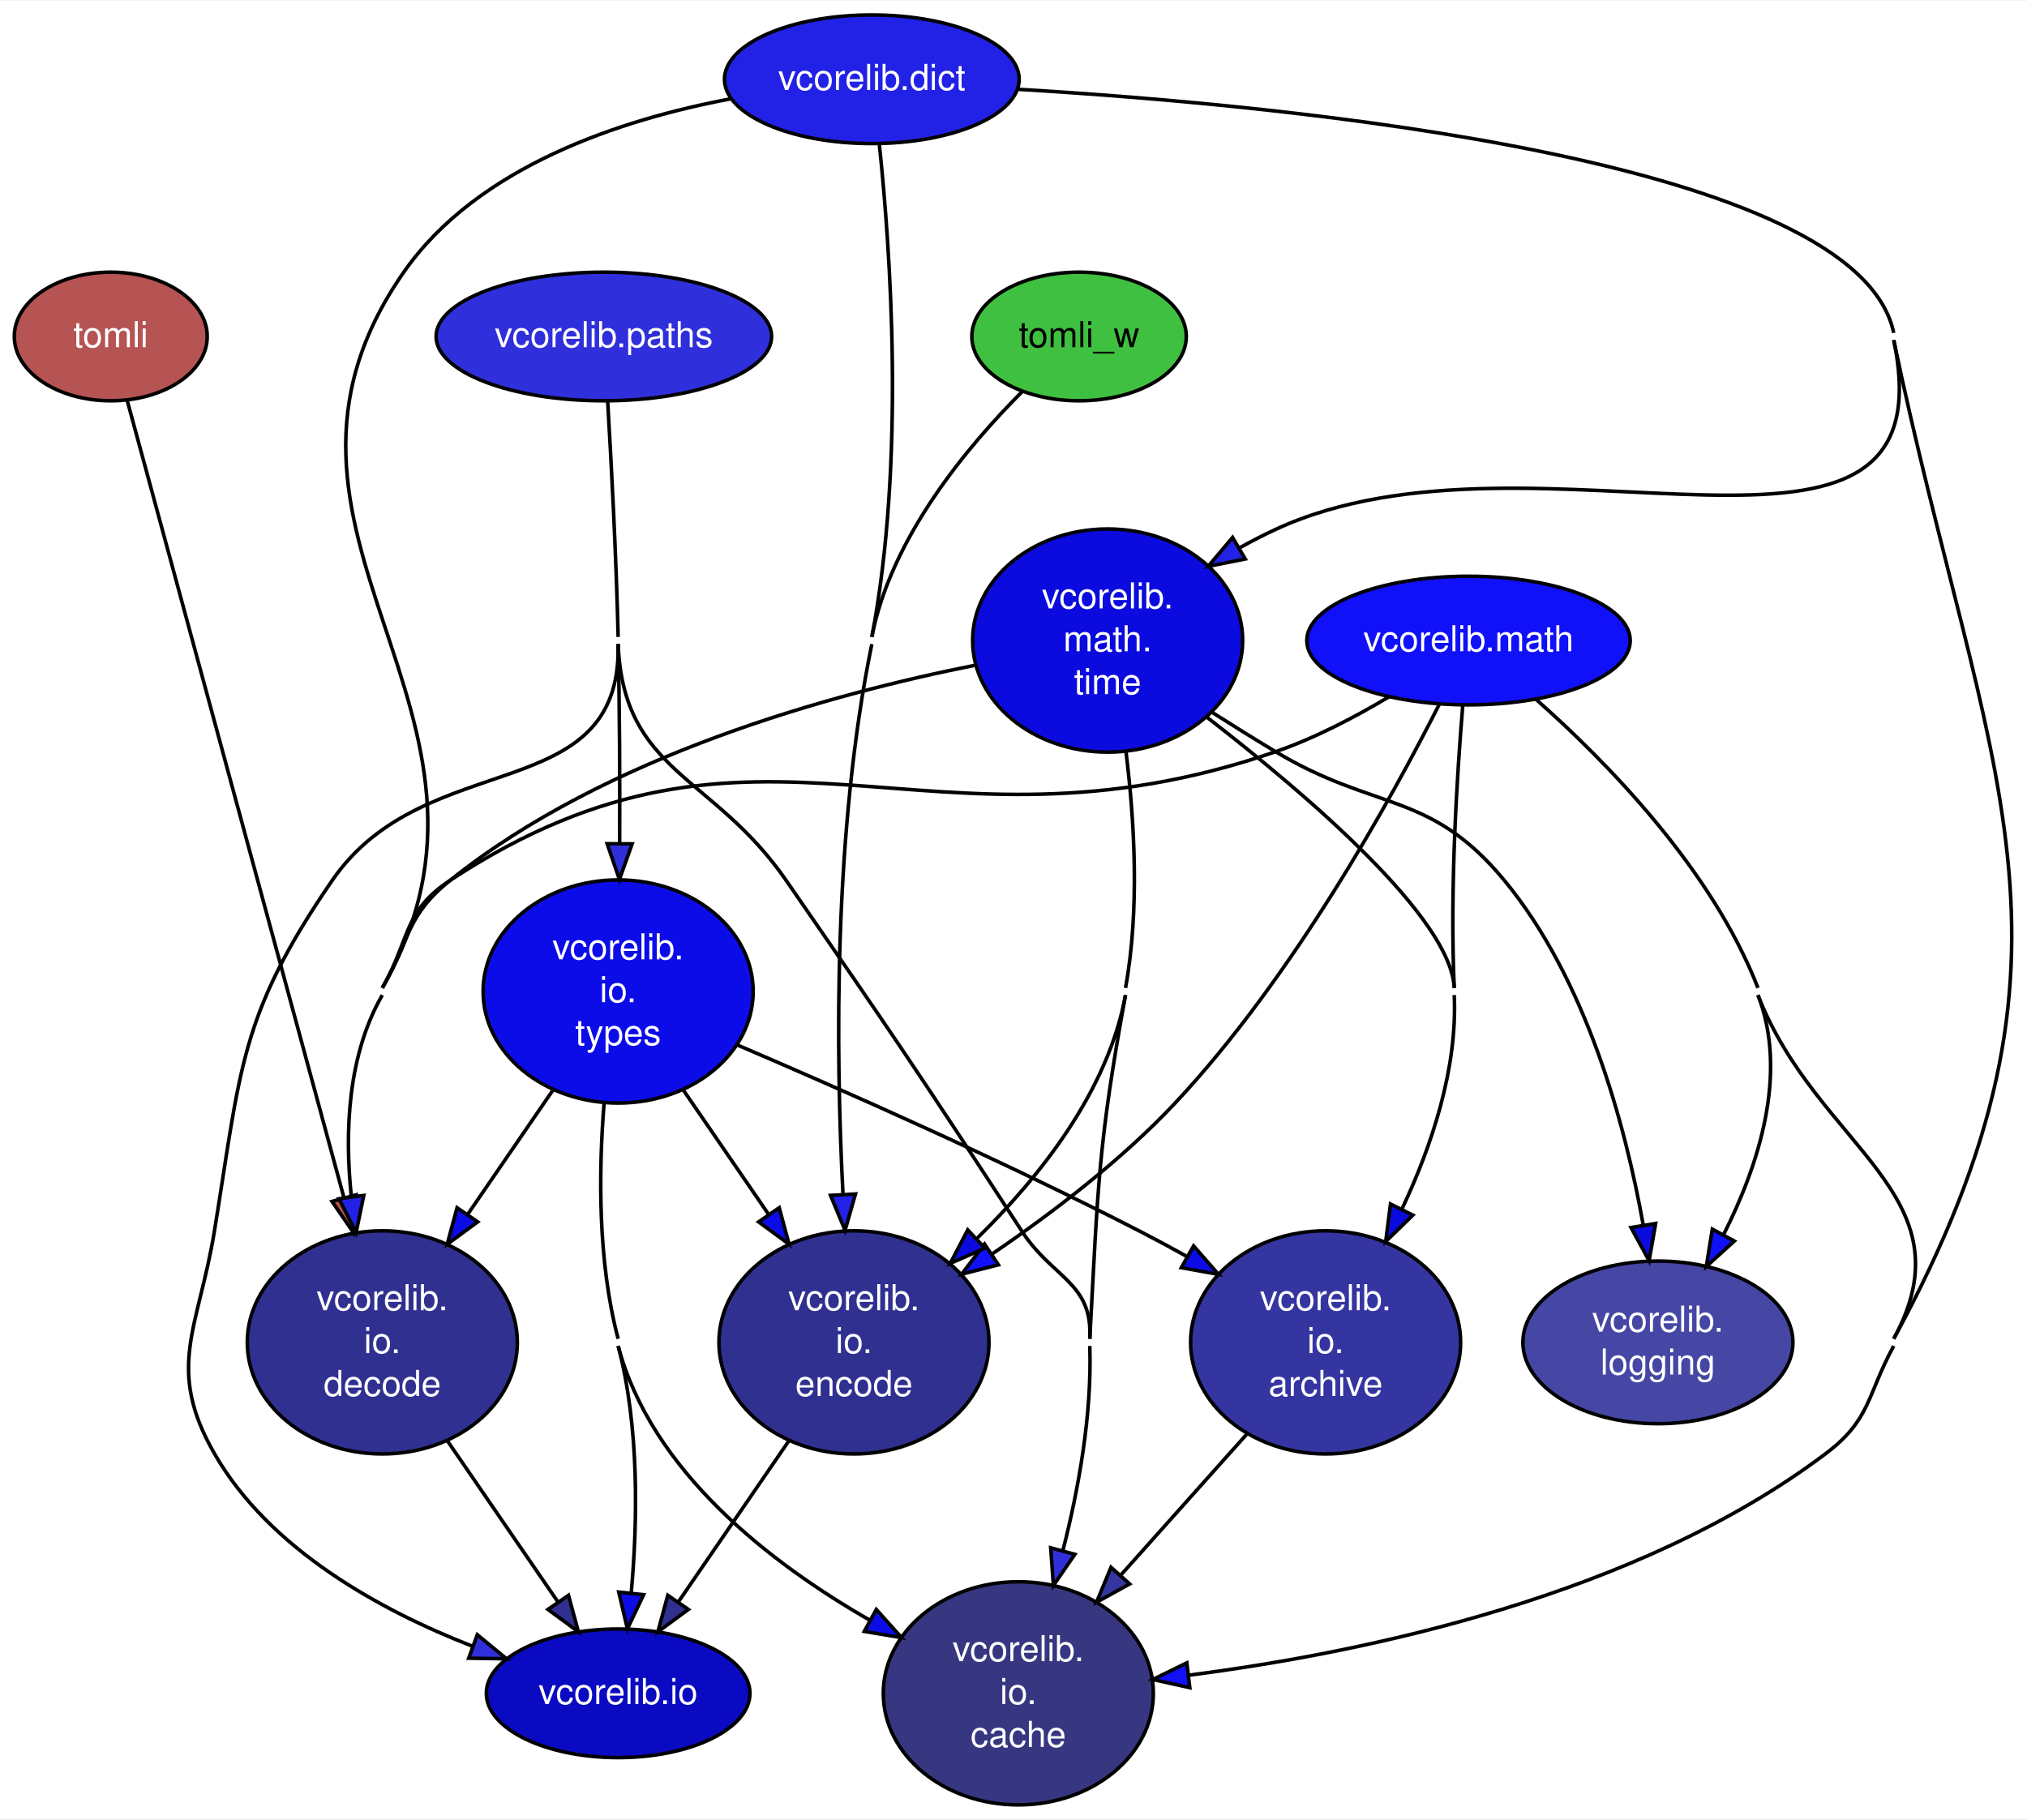
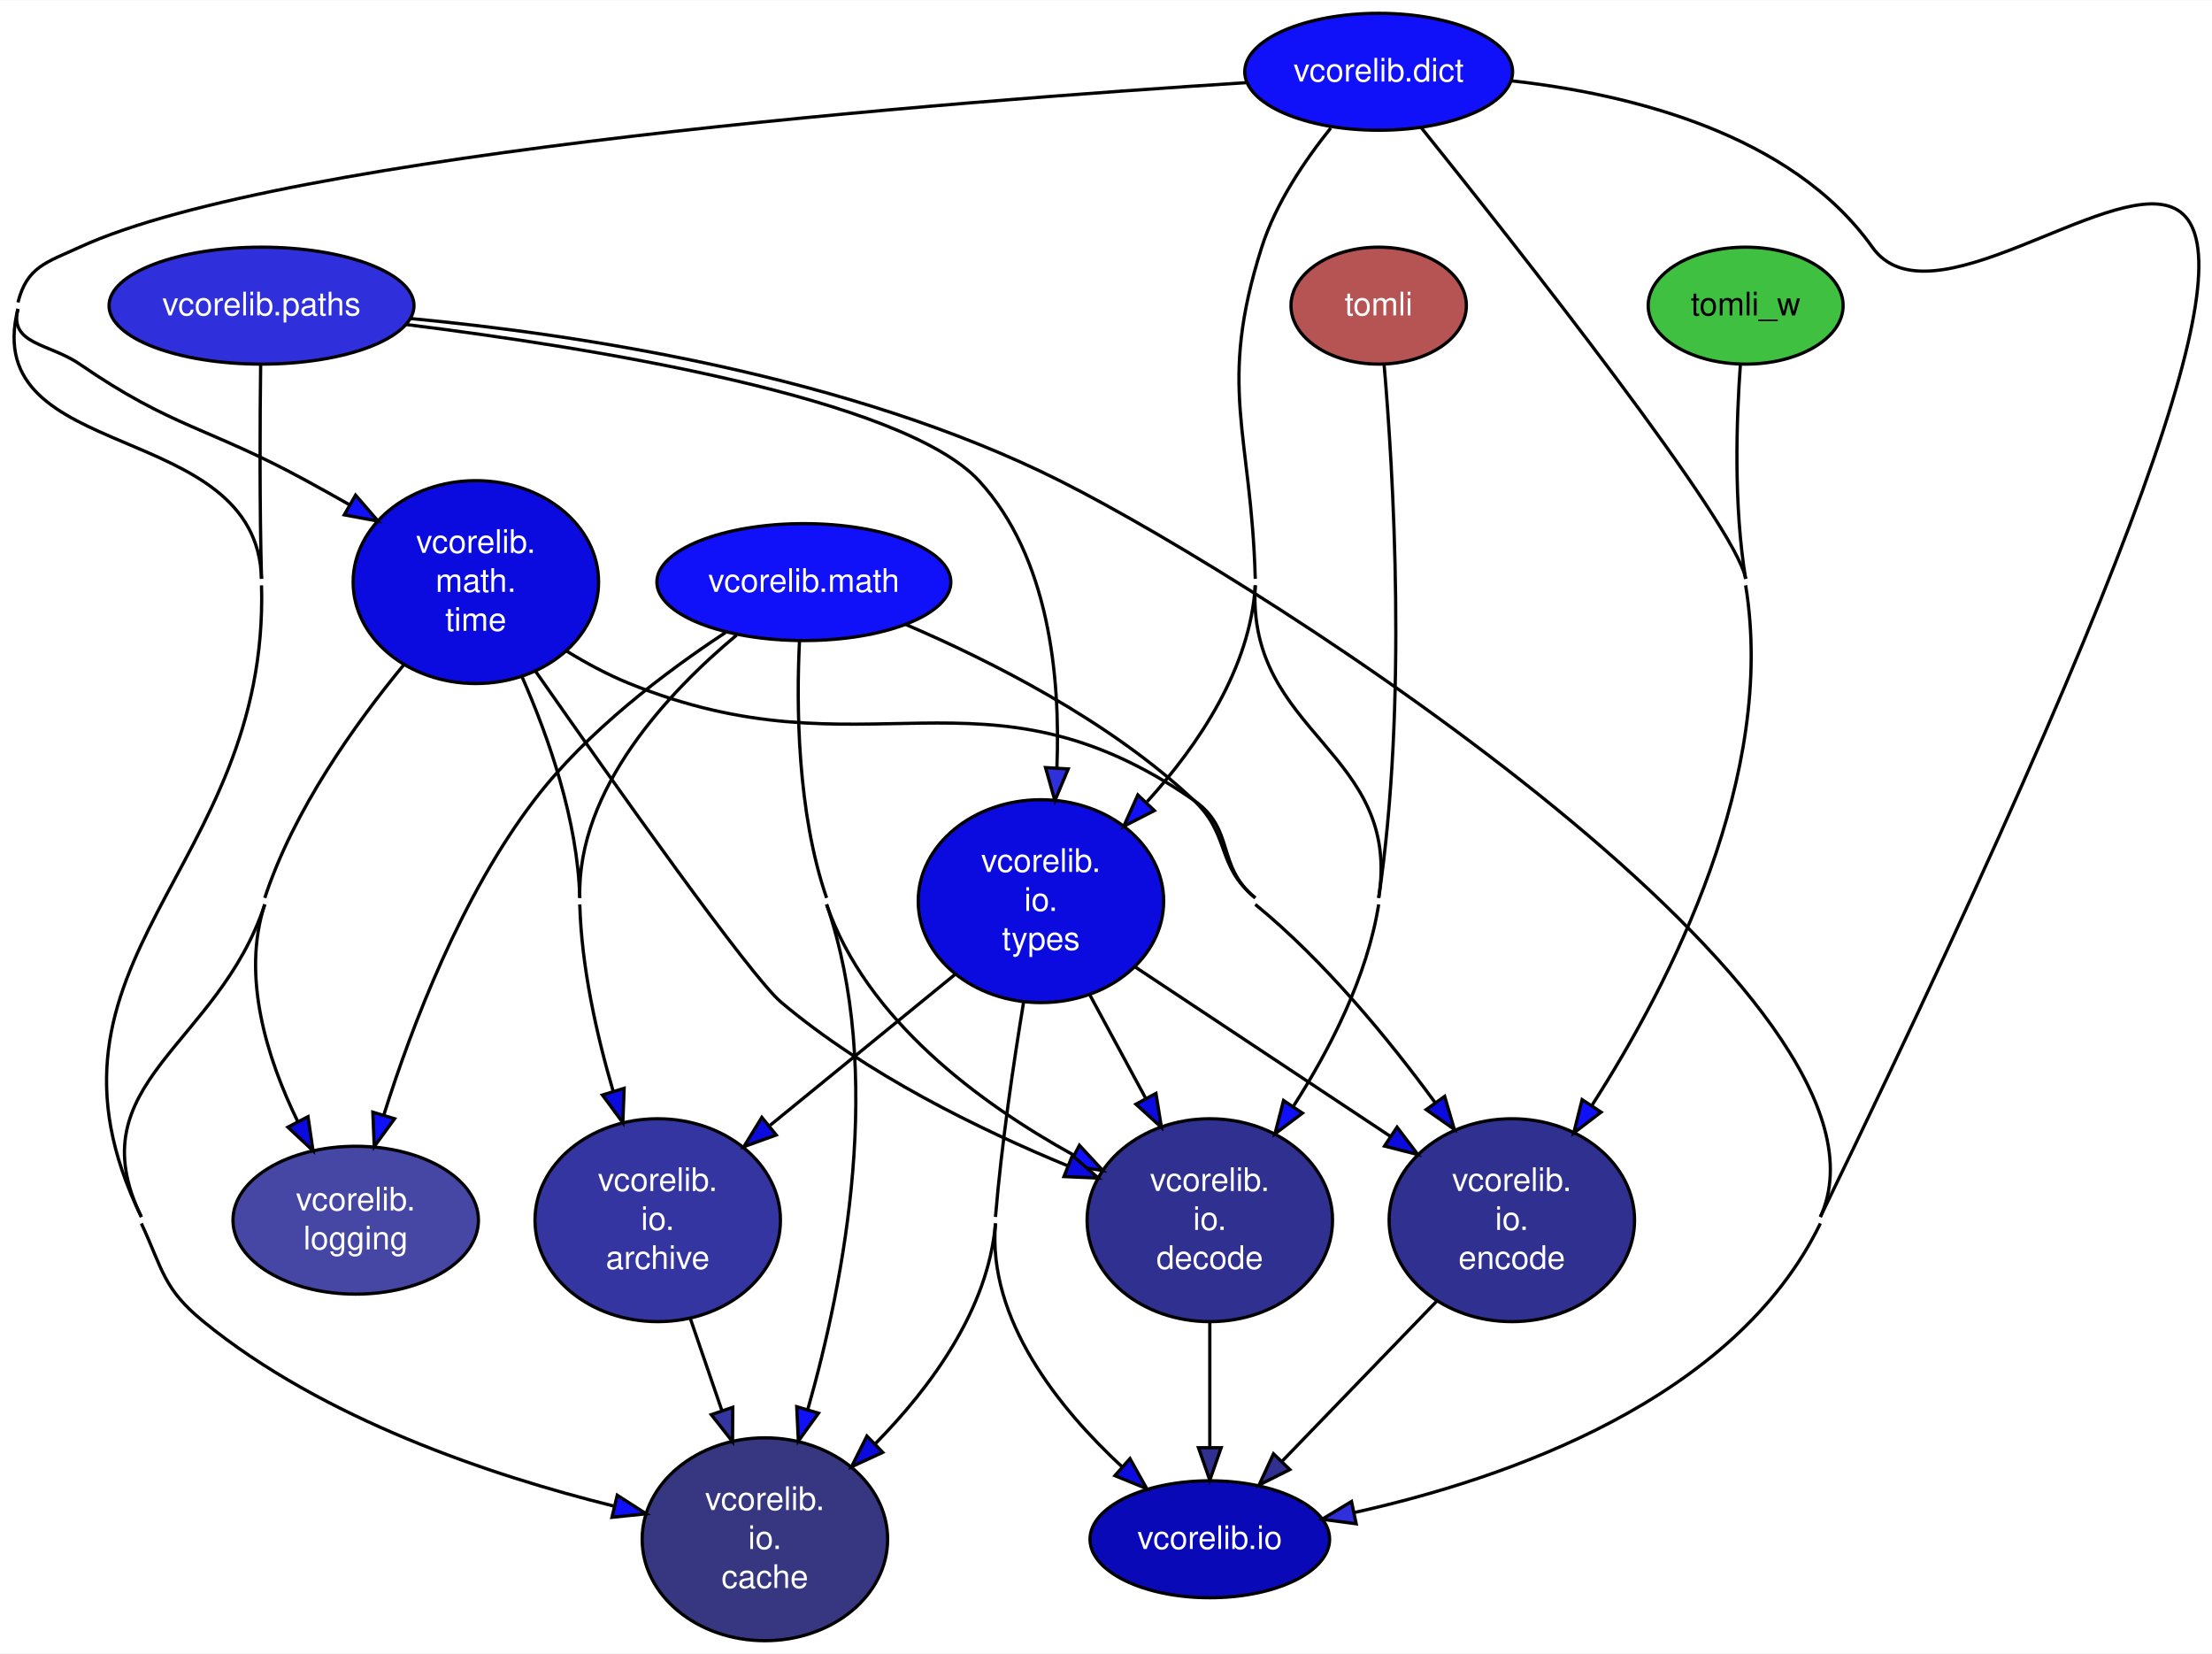
- <svg xmlns="http://www.w3.org/2000/svg" width="567pt" height="509pt" viewBox="0.00 0.00 567.30 508.90">
+ <svg xmlns="http://www.w3.org/2000/svg" width="681pt" height="509pt" viewBox="0.00 0.00 681.13 508.90">
  <g id="graph0" class="graph" transform="scale(1 1) rotate(0) translate(4 504.9)">
    <style>.edge&gt;path:hover{stroke-width:8}</style>
-     <polygon fill="white" stroke="transparent" points="-4,4 -4,-504.9 563.3,-504.9 563.3,4 -4,4" />
+     <polygon fill="white" stroke="transparent" points="-4,4 -4,-504.9 677.13,-504.9 677.13,4 -4,4" />
    <g id="node1" class="node">
      <style>.edge&gt;path:hover{stroke-width:8}</style>
-       <ellipse fill="#b65353" stroke="black" cx="27" cy="-410.9" rx="27" ry="18" />
-       <text text-anchor="middle" x="27" y="-407.9" font-family="Helvetica,sans-Serif" font-size="10.00" fill="#ffffff">tomli</text>
+       <ellipse fill="#b65353" stroke="black" cx="420.53" cy="-410.9" rx="27" ry="18" />
+       <text text-anchor="middle" x="420.53" y="-407.9" font-family="Helvetica,sans-Serif" font-size="10.00" fill="#ffffff">tomli</text>
    </g>
    <g id="node7" class="node">
      <style>.edge&gt;path:hover{stroke-width:8}</style>
-       <ellipse fill="#303091" stroke="black" cx="103" cy="-129.34" rx="37.79" ry="31.23" />
-       <text text-anchor="middle" x="103" y="-138.34" font-family="Helvetica,sans-Serif" font-size="10.00" fill="#ffffff">vcorelib.</text>
-       <text text-anchor="middle" x="103" y="-126.34" font-family="Helvetica,sans-Serif" font-size="10.00" fill="#ffffff">io.</text>
-       <text text-anchor="middle" x="103" y="-114.34" font-family="Helvetica,sans-Serif" font-size="10.00" fill="#ffffff">decode</text>
+       <ellipse fill="#303091" stroke="black" cx="368.53" cy="-129.34" rx="37.79" ry="31.23" />
+       <text text-anchor="middle" x="368.53" y="-138.34" font-family="Helvetica,sans-Serif" font-size="10.00" fill="#ffffff">vcorelib.</text>
+       <text text-anchor="middle" x="368.53" y="-126.34" font-family="Helvetica,sans-Serif" font-size="10.00" fill="#ffffff">io.</text>
+       <text text-anchor="middle" x="368.53" y="-114.34" font-family="Helvetica,sans-Serif" font-size="10.00" fill="#ffffff">decode</text>
    </g>
    <g id="edge1" class="edge">
      <style>.edge&gt;path:hover{stroke-width:8}</style>
-       <path fill="none" stroke="black" d="M31.64,-392.83C43.55,-349.04 75.42,-231.78 92.25,-169.87" />
-       <polygon fill="#b65353" stroke="black" points="95.67,-170.64 94.92,-160.07 88.92,-168.8 95.67,-170.64" />
+       <path fill="none" stroke="black" d="M422.2,-392.78C424.98,-360.46 429.44,-288.35 420.53,-228.56" />
    </g>
    <g id="node2" class="node">
      <style>.edge&gt;path:hover{stroke-width:8}</style>
-       <ellipse fill="#40c040" stroke="black" cx="298" cy="-410.9" rx="30.01" ry="18" />
-       <text text-anchor="middle" x="298" y="-407.9" font-family="Helvetica,sans-Serif" font-size="10.00" fill="#000000">tomli_w</text>
+       <ellipse fill="#40c040" stroke="black" cx="533.53" cy="-410.9" rx="30.01" ry="18" />
+       <text text-anchor="middle" x="533.53" y="-407.9" font-family="Helvetica,sans-Serif" font-size="10.00" fill="#000000">tomli_w</text>
    </g>
    <g id="node8" class="node">
      <style>.edge&gt;path:hover{stroke-width:8}</style>
-       <ellipse fill="#303091" stroke="black" cx="235" cy="-129.34" rx="37.79" ry="31.23" />
-       <text text-anchor="middle" x="235" y="-138.34" font-family="Helvetica,sans-Serif" font-size="10.00" fill="#ffffff">vcorelib.</text>
-       <text text-anchor="middle" x="235" y="-126.34" font-family="Helvetica,sans-Serif" font-size="10.00" fill="#ffffff">io.</text>
-       <text text-anchor="middle" x="235" y="-114.34" font-family="Helvetica,sans-Serif" font-size="10.00" fill="#ffffff">encode</text>
+       <ellipse fill="#303091" stroke="black" cx="461.53" cy="-129.34" rx="37.79" ry="31.23" />
+       <text text-anchor="middle" x="461.53" y="-138.34" font-family="Helvetica,sans-Serif" font-size="10.00" fill="#ffffff">vcorelib.</text>
+       <text text-anchor="middle" x="461.53" y="-126.34" font-family="Helvetica,sans-Serif" font-size="10.00" fill="#ffffff">io.</text>
+       <text text-anchor="middle" x="461.53" y="-114.34" font-family="Helvetica,sans-Serif" font-size="10.00" fill="#ffffff">encode</text>
    </g>
    <g id="edge2" class="edge">
      <style>.edge&gt;path:hover{stroke-width:8}</style>
-       <path fill="none" stroke="black" d="M282.17,-395.55C266.9,-380.31 245.34,-354.61 240,-326.79" />
+       <path fill="none" stroke="black" d="M531.92,-392.9C530.69,-376 529.78,-349.42 533.53,-326.79" />
    </g>
    <g id="node3" class="node">
      <style>.edge&gt;path:hover{stroke-width:8}</style>
-       <ellipse fill="#2222e7" stroke="black" cx="240" cy="-482.9" rx="41.24" ry="18" />
-       <text text-anchor="middle" x="240" y="-479.9" font-family="Helvetica,sans-Serif" font-size="10.00" fill="#ffffff">vcorelib.dict</text>
+       <ellipse fill="#1010f9" stroke="black" cx="420.53" cy="-482.9" rx="41.24" ry="18" />
+       <text text-anchor="middle" x="420.53" y="-479.9" font-family="Helvetica,sans-Serif" font-size="10.00" fill="#ffffff">vcorelib.dict</text>
+     </g>
+     <g id="node4" class="node">
+       <style>.edge&gt;path:hover{stroke-width:8}</style>
+       <ellipse fill="#0909b8" stroke="black" cx="368.53" cy="-31.11" rx="36.89" ry="18" />
+       <text text-anchor="middle" x="368.53" y="-28.11" font-family="Helvetica,sans-Serif" font-size="10.00" fill="#ffffff">vcorelib.io</text>
+     </g>
+     <g id="edge3" class="edge">
+       <style>.edge&gt;path:hover{stroke-width:8}</style>
+       <path fill="none" stroke="black" d="M461.47,-480.11C497.34,-476.12 547.53,-464.1 572.53,-428.9 607.44,-379.76 789.28,-610.23 556.53,-130.34" />
    </g>
    <g id="node6" class="node">
      <style>.edge&gt;path:hover{stroke-width:8}</style>
-       <ellipse fill="#373781" stroke="black" cx="281" cy="-31.11" rx="37.79" ry="31.23" />
-       <text text-anchor="middle" x="281" y="-40.11" font-family="Helvetica,sans-Serif" font-size="10.00" fill="#ffffff">vcorelib.</text>
-       <text text-anchor="middle" x="281" y="-28.11" font-family="Helvetica,sans-Serif" font-size="10.00" fill="#ffffff">io.</text>
-       <text text-anchor="middle" x="281" y="-16.11" font-family="Helvetica,sans-Serif" font-size="10.00" fill="#ffffff">cache</text>
-     </g>
-     <g id="edge3" class="edge">
-       <style>.edge&gt;path:hover{stroke-width:8}</style>
-       <path fill="none" stroke="black" d="M526,-409.9C551.41,-288.28 585.48,-239.43 526,-130.34" />
+       <ellipse fill="#373781" stroke="black" cx="231.53" cy="-31.11" rx="37.79" ry="31.23" />
+       <text text-anchor="middle" x="231.53" y="-40.11" font-family="Helvetica,sans-Serif" font-size="10.00" fill="#ffffff">vcorelib.</text>
+       <text text-anchor="middle" x="231.53" y="-28.11" font-family="Helvetica,sans-Serif" font-size="10.00" fill="#ffffff">io.</text>
+       <text text-anchor="middle" x="231.53" y="-16.11" font-family="Helvetica,sans-Serif" font-size="10.00" fill="#ffffff">cache</text>
    </g>
    <g id="edge4" class="edge">
      <style>.edge&gt;path:hover{stroke-width:8}</style>
-       <path fill="none" stroke="black" d="M200.49,-477.42C170.01,-471.67 129.68,-458.6 109,-428.9 58.11,-355.79 147.19,-305.91 103,-228.56" />
-       <path fill="none" stroke="black" d="M103,-226.56C93.34,-209.79 92.42,-188.48 94.32,-170.18" />
-       <polygon fill="#2222e7" stroke="black" points="97.81,-170.47 95.67,-160.09 90.87,-169.54 97.81,-170.47" />
+       <path fill="none" stroke="black" d="M379.62,-479.54C290.96,-473.93 83.94,-458.05 20.53,-428.9 10.23,-424.17 4.32,-422.88 1.53,-411.9" />
+       <path fill="none" stroke="black" d="M1.53,-409.9C-10.71,-361.68 75.17,-376.53 76.53,-326.79" />
+       <path fill="none" stroke="black" d="M76.53,-324.79C78.94,-236.85 0.99,-209.42 39.53,-130.34" />
+       <path fill="none" stroke="black" d="M39.53,-128.34C46.18,-113.98 46.29,-108.26 58.53,-98.23 95.36,-68.05 147.46,-50.66 184.85,-41.37" />
+       <polygon fill="#1010f9" stroke="black" points="186.06,-44.67 194.98,-38.95 184.44,-37.87 186.06,-44.67" />
    </g>
    <g id="edge5" class="edge">
      <style>.edge&gt;path:hover{stroke-width:8}</style>
-       <path fill="none" stroke="black" d="M242.12,-464.49C245.16,-435.57 249.44,-375.98 240,-326.79" />
-       <path fill="none" stroke="black" d="M240,-324.79C229.24,-272.41 229.88,-210.43 231.93,-170.77" />
-       <polygon fill="#2222e7" stroke="black" points="235.43,-170.88 232.51,-160.69 228.44,-170.48 235.43,-170.88" />
+       <path fill="none" stroke="black" d="M382.53,-324.79C379.82,-278.89 427.75,-273.97 420.53,-228.56" />
+       <path fill="none" stroke="black" d="M420.53,-226.56C417,-204.37 405.62,-182.12 394.4,-164.62" />
+       <polygon fill="#1010f9" stroke="black" points="397.05,-162.3 388.59,-155.93 391.23,-166.19 397.05,-162.3" />
+     </g>
+     <g id="edge6" class="edge">
+       <style>.edge&gt;path:hover{stroke-width:8}</style>
+       <path fill="none" stroke="black" d="M433.56,-465.79C462.69,-429.51 530.79,-343.31 533.53,-326.79" />
+       <path fill="none" stroke="black" d="M533.53,-324.79C543.05,-266.4 510.68,-202.85 486.28,-164.82" />
+       <polygon fill="#1010f9" stroke="black" points="489.01,-162.61 480.59,-156.19 483.17,-166.46 489.01,-162.61" />
+     </g>
+     <g id="node9" class="node">
+       <style>.edge&gt;path:hover{stroke-width:8}</style>
+       <ellipse fill="#0b0bdf" stroke="black" cx="316.53" cy="-227.56" rx="37.79" ry="31.23" />
+       <text text-anchor="middle" x="316.53" y="-236.56" font-family="Helvetica,sans-Serif" font-size="10.00" fill="#ffffff">vcorelib.</text>
+       <text text-anchor="middle" x="316.53" y="-224.56" font-family="Helvetica,sans-Serif" font-size="10.00" fill="#ffffff">io.</text>
+       <text text-anchor="middle" x="316.53" y="-212.56" font-family="Helvetica,sans-Serif" font-size="10.00" fill="#ffffff">types</text>
+     </g>
+     <g id="edge7" class="edge">
+       <style>.edge&gt;path:hover{stroke-width:8}</style>
+       <path fill="none" stroke="black" d="M405.77,-465.58C397.85,-455.72 388.85,-442.47 384.53,-428.9 370.76,-385.65 381.27,-372.16 382.53,-326.79" />
+       <path fill="none" stroke="black" d="M382.53,-324.79C381.03,-299.36 365.08,-275.7 349.24,-258.2" />
+       <polygon fill="#1010f9" stroke="black" points="351.45,-255.44 342.02,-250.61 346.37,-260.27 351.45,-255.44" />
    </g>
    <g id="node12" class="node">
      <style>.edge&gt;path:hover{stroke-width:8}</style>
-       <ellipse fill="#0b0bdf" stroke="black" cx="306" cy="-325.79" rx="37.79" ry="31.23" />
-       <text text-anchor="middle" x="306" y="-334.79" font-family="Helvetica,sans-Serif" font-size="10.00" fill="#ffffff">vcorelib.</text>
-       <text text-anchor="middle" x="306" y="-322.79" font-family="Helvetica,sans-Serif" font-size="10.00" fill="#ffffff">math.</text>
-       <text text-anchor="middle" x="306" y="-310.79" font-family="Helvetica,sans-Serif" font-size="10.00" fill="#ffffff">time</text>
-     </g>
-     <g id="edge6" class="edge">
-       <style>.edge&gt;path:hover{stroke-width:8}</style>
-       <path fill="none" stroke="black" d="M281.01,-480.08C357.66,-475.53 515.89,-460.31 526,-411.9" />
-       <path fill="none" stroke="black" d="M526,-409.9C542.45,-331.18 425.98,-390.68 353,-356.9 349.64,-355.34 346.23,-353.58 342.86,-351.71" />
-       <polygon fill="#2222e7" stroke="black" points="344.52,-348.62 334.12,-346.55 340.96,-354.65 344.52,-348.62" />
-     </g>
-     <g id="node4" class="node">
-       <style>.edge&gt;path:hover{stroke-width:8}</style>
-       <ellipse fill="#0a0ac2" stroke="black" cx="169" cy="-31.11" rx="36.89" ry="18" />
-       <text text-anchor="middle" x="169" y="-28.11" font-family="Helvetica,sans-Serif" font-size="10.00" fill="#ffffff">vcorelib.io</text>
+       <ellipse fill="#0b0bdf" stroke="black" cx="142.53" cy="-325.79" rx="37.79" ry="31.23" />
+       <text text-anchor="middle" x="142.53" y="-334.79" font-family="Helvetica,sans-Serif" font-size="10.00" fill="#ffffff">vcorelib.</text>
+       <text text-anchor="middle" x="142.53" y="-322.79" font-family="Helvetica,sans-Serif" font-size="10.00" fill="#ffffff">math.</text>
+       <text text-anchor="middle" x="142.53" y="-310.79" font-family="Helvetica,sans-Serif" font-size="10.00" fill="#ffffff">time</text>
+     </g>
+     <g id="edge8" class="edge">
+       <style>.edge&gt;path:hover{stroke-width:8}</style>
+       <path fill="none" stroke="black" d="M1.53,-409.9C-1.26,-398.92 11.19,-399.32 20.53,-392.9 49.36,-373.08 59.83,-373.67 90.53,-356.9 94.77,-354.59 99.18,-352.12 103.55,-349.64" />
+       <polygon fill="#1010f9" stroke="black" points="105.49,-352.57 112.43,-344.56 102.01,-346.49 105.49,-352.57" />
    </g>
    <g id="node5" class="node">
      <style>.edge&gt;path:hover{stroke-width:8}</style>
-       <ellipse fill="#3535a1" stroke="black" cx="367" cy="-129.34" rx="37.79" ry="31.23" />
-       <text text-anchor="middle" x="367" y="-138.34" font-family="Helvetica,sans-Serif" font-size="10.00" fill="#ffffff">vcorelib.</text>
-       <text text-anchor="middle" x="367" y="-126.34" font-family="Helvetica,sans-Serif" font-size="10.00" fill="#ffffff">io.</text>
-       <text text-anchor="middle" x="367" y="-114.34" font-family="Helvetica,sans-Serif" font-size="10.00" fill="#ffffff">archive</text>
-     </g>
-     <g id="edge7" class="edge">
-       <style>.edge&gt;path:hover{stroke-width:8}</style>
-       <path fill="none" stroke="black" d="M345.08,-103.81C334.36,-91.82 321.33,-77.23 309.82,-64.36" />
-       <polygon fill="#3535a1" stroke="black" points="312.16,-61.72 302.88,-56.6 306.94,-66.39 312.16,-61.72" />
-     </g>
-     <g id="edge8" class="edge">
-       <style>.edge&gt;path:hover{stroke-width:8}</style>
-       <path fill="none" stroke="black" d="M121.21,-101.79C130.85,-87.73 142.61,-70.58 152.06,-56.82" />
-       <polygon fill="#303091" stroke="black" points="155.11,-58.55 157.88,-48.32 149.34,-54.59 155.11,-58.55" />
+       <ellipse fill="#3535a1" stroke="black" cx="198.53" cy="-129.34" rx="37.79" ry="31.23" />
+       <text text-anchor="middle" x="198.53" y="-138.34" font-family="Helvetica,sans-Serif" font-size="10.00" fill="#ffffff">vcorelib.</text>
+       <text text-anchor="middle" x="198.53" y="-126.34" font-family="Helvetica,sans-Serif" font-size="10.00" fill="#ffffff">io.</text>
+       <text text-anchor="middle" x="198.53" y="-114.34" font-family="Helvetica,sans-Serif" font-size="10.00" fill="#ffffff">archive</text>
    </g>
    <g id="edge9" class="edge">
      <style>.edge&gt;path:hover{stroke-width:8}</style>
-       <path fill="none" stroke="black" d="M216.79,-101.79C207.15,-87.73 195.39,-70.58 185.94,-56.82" />
-       <polygon fill="#303091" stroke="black" points="188.66,-54.59 180.12,-48.32 182.89,-58.55 188.66,-54.59" />
-     </g>
-     <g id="node9" class="node">
-       <style>.edge&gt;path:hover{stroke-width:8}</style>
-       <ellipse fill="#0c0ce9" stroke="black" cx="169" cy="-227.56" rx="37.79" ry="31.23" />
-       <text text-anchor="middle" x="169" y="-236.56" font-family="Helvetica,sans-Serif" font-size="10.00" fill="#ffffff">vcorelib.</text>
-       <text text-anchor="middle" x="169" y="-224.56" font-family="Helvetica,sans-Serif" font-size="10.00" fill="#ffffff">io.</text>
-       <text text-anchor="middle" x="169" y="-212.56" font-family="Helvetica,sans-Serif" font-size="10.00" fill="#ffffff">types</text>
+       <path fill="none" stroke="black" d="M208.52,-99.21C211.59,-90.26 215.02,-80.26 218.27,-70.78" />
+       <polygon fill="#3535a1" stroke="black" points="221.64,-71.74 221.57,-61.15 215.02,-69.47 221.64,-71.74" />
    </g>
    <g id="edge10" class="edge">
      <style>.edge&gt;path:hover{stroke-width:8}</style>
-       <path fill="none" stroke="black" d="M165.09,-196.57C163.53,-177.33 163.26,-151.98 169,-130.34" />
-       <path fill="none" stroke="black" d="M169,-128.34C175.03,-105.58 174.42,-78.73 172.66,-59.18" />
-       <polygon fill="#0c0ce9" stroke="black" points="176.13,-58.71 171.59,-49.14 169.17,-59.45 176.13,-58.71" />
+       <path fill="none" stroke="black" d="M368.53,-98.16C368.53,-85.83 368.53,-71.68 368.53,-59.64" />
+       <polygon fill="#303091" stroke="black" points="372.03,-59.3 368.53,-49.3 365.03,-59.3 372.03,-59.3" />
    </g>
    <g id="edge11" class="edge">
      <style>.edge&gt;path:hover{stroke-width:8}</style>
-       <path fill="none" stroke="black" d="M202.21,-212.65C232.09,-199.86 277.02,-179.99 315,-160.45 319.3,-158.24 323.74,-155.85 328.14,-153.4" />
-       <polygon fill="#0c0ce9" stroke="black" points="330.05,-156.34 337.04,-148.37 326.61,-150.25 330.05,-156.34" />
+       <path fill="none" stroke="black" d="M438.54,-104.55C423.98,-89.48 405.23,-70.09 390.81,-55.16" />
+       <polygon fill="#303091" stroke="black" points="393.17,-52.57 383.7,-47.81 388.13,-57.43 393.17,-52.57" />
    </g>
    <g id="edge12" class="edge">
      <style>.edge&gt;path:hover{stroke-width:8}</style>
-       <path fill="none" stroke="black" d="M169,-128.34C178.3,-93.23 211.61,-67.51 239.5,-51.54" />
-       <polygon fill="#0c0ce9" stroke="black" points="241.25,-54.58 248.33,-46.7 237.88,-48.44 241.25,-54.58" />
+       <path fill="none" stroke="black" d="M302.53,-128.34C300.05,-98.71 322.11,-71.42 341.39,-53.53" />
+       <polygon fill="#0b0bdf" stroke="black" points="343.95,-55.94 349.12,-46.69 339.31,-50.69 343.95,-55.94" />
    </g>
    <g id="edge13" class="edge">
      <style>.edge&gt;path:hover{stroke-width:8}</style>
-       <path fill="none" stroke="black" d="M150.79,-200.01C143.43,-189.29 134.84,-176.76 126.98,-165.3" />
-       <polygon fill="#0c0ce9" stroke="black" points="129.69,-163.07 121.15,-156.8 123.92,-167.03 129.69,-163.07" />
+       <path fill="none" stroke="black" d="M290.34,-205.21C273.5,-191.48 251.43,-173.48 233.15,-158.57" />
+       <polygon fill="#0b0bdf" stroke="black" points="235.02,-155.57 225.05,-151.97 230.59,-161 235.02,-155.57" />
    </g>
    <g id="edge14" class="edge">
      <style>.edge&gt;path:hover{stroke-width:8}</style>
-       <path fill="none" stroke="black" d="M187.21,-200.01C194.57,-189.29 203.16,-176.76 211.02,-165.3" />
-       <polygon fill="#0c0ce9" stroke="black" points="214.08,-167.03 216.85,-156.8 208.31,-163.07 214.08,-167.03" />
+       <path fill="none" stroke="black" d="M311.17,-196.34C308.05,-177.43 304.39,-152.54 302.53,-130.34" />
+       <path fill="none" stroke="black" d="M302.53,-128.34C300.32,-101.91 282.63,-77.89 265.47,-60.47" />
+       <polygon fill="#0b0bdf" stroke="black" points="267.81,-57.86 258.19,-53.41 262.94,-62.89 267.81,-57.86" />
+     </g>
+     <g id="edge15" class="edge">
+       <style>.edge&gt;path:hover{stroke-width:8}</style>
+       <path fill="none" stroke="black" d="M331.43,-198.99C336.82,-189.02 342.98,-177.61 348.72,-166.99" />
+       <polygon fill="#0b0bdf" stroke="black" points="351.95,-168.38 353.63,-157.92 345.79,-165.05 351.95,-168.38" />
+     </g>
+     <g id="edge16" class="edge">
+       <style>.edge&gt;path:hover{stroke-width:8}</style>
+       <path fill="none" stroke="black" d="M345.52,-207.32C368.15,-192.31 399.74,-171.35 424.24,-155.08" />
+       <polygon fill="#0b0bdf" stroke="black" points="426.19,-157.99 432.59,-149.55 422.32,-152.16 426.19,-157.99" />
    </g>
    <g id="node10" class="node">
      <style>.edge&gt;path:hover{stroke-width:8}</style>
-       <ellipse fill="#4646a4" stroke="black" cx="460" cy="-129.34" rx="37.79" ry="22.76" />
-       <text text-anchor="middle" x="460" y="-132.34" font-family="Helvetica,sans-Serif" font-size="10.00" fill="#ffffff">vcorelib.</text>
-       <text text-anchor="middle" x="460" y="-120.34" font-family="Helvetica,sans-Serif" font-size="10.00" fill="#ffffff">logging</text>
+       <ellipse fill="#4646a4" stroke="black" cx="105.53" cy="-129.34" rx="37.79" ry="22.76" />
+       <text text-anchor="middle" x="105.53" y="-132.34" font-family="Helvetica,sans-Serif" font-size="10.00" fill="#ffffff">vcorelib.</text>
+       <text text-anchor="middle" x="105.53" y="-120.34" font-family="Helvetica,sans-Serif" font-size="10.00" fill="#ffffff">logging</text>
    </g>
    <g id="node11" class="node">
      <style>.edge&gt;path:hover{stroke-width:8}</style>
-       <ellipse fill="#1010f9" stroke="black" cx="407" cy="-325.79" rx="45.26" ry="18" />
-       <text text-anchor="middle" x="407" y="-322.79" font-family="Helvetica,sans-Serif" font-size="10.00" fill="#ffffff">vcorelib.math</text>
-     </g>
-     <g id="edge15" class="edge">
-       <style>.edge&gt;path:hover{stroke-width:8}</style>
-       <path fill="none" stroke="black" d="M405.4,-307.75C403.8,-288.52 401.74,-256.29 403,-228.56" />
-     </g>
-     <g id="edge16" class="edge">
-       <style>.edge&gt;path:hover{stroke-width:8}</style>
-       <path fill="none" stroke="black" d="M488,-226.56C504.64,-183.7 548.01,-170.71 526,-130.34" />
-       <path fill="none" stroke="black" d="M526,-128.34C518.42,-114.44 519.63,-107.76 507,-98.23 454.14,-58.35 377.69,-42.47 328.67,-36.18" />
-       <polygon fill="#1010f9" stroke="black" points="328.99,-32.69 318.64,-34.98 328.16,-39.64 328.99,-32.69" />
+       <ellipse fill="#1010f9" stroke="black" cx="243.53" cy="-325.79" rx="45.26" ry="18" />
+       <text text-anchor="middle" x="243.53" y="-322.79" font-family="Helvetica,sans-Serif" font-size="10.00" fill="#ffffff">vcorelib.math</text>
    </g>
    <g id="edge17" class="edge">
      <style>.edge&gt;path:hover{stroke-width:8}</style>
-       <path fill="none" stroke="black" d="M384.71,-310.02C375.28,-304.4 363.96,-298.45 353,-294.68 254.76,-260.84 208.84,-315.73 122,-258.68 108.77,-249.99 110.85,-242.3 103,-228.56" />
+       <path fill="none" stroke="black" d="M222.85,-309.5C202.2,-292.28 173.63,-262.26 174.53,-228.56" />
    </g>
    <g id="edge18" class="edge">
      <style>.edge&gt;path:hover{stroke-width:8}</style>
-       <path fill="none" stroke="black" d="M398.87,-308.05C385.77,-282.17 358.08,-231.76 325,-196.45 309.99,-180.43 290.64,-165.64 273.74,-154.14" />
-       <polygon fill="#1010f9" stroke="black" points="275.42,-151.05 265.15,-148.43 271.54,-156.88 275.42,-151.05" />
+       <path fill="none" stroke="black" d="M242.18,-307.58C241.22,-287.9 241.43,-255.01 250.53,-228.56" />
+       <path fill="none" stroke="black" d="M250.53,-226.56C268.33,-174.82 256.15,-111.07 244.71,-70.99" />
+       <polygon fill="#1010f9" stroke="black" points="248.04,-69.92 241.83,-61.34 241.33,-71.92 248.04,-69.92" />
    </g>
    <g id="edge19" class="edge">
      <style>.edge&gt;path:hover{stroke-width:8}</style>
-       <path fill="none" stroke="black" d="M425.84,-309.37C445.44,-292.05 475.04,-261.95 488,-228.56" />
-       <path fill="none" stroke="black" d="M488,-226.56C496.55,-204.54 488.15,-178.81 478.38,-159.5" />
-       <polygon fill="#1010f9" stroke="black" points="481.39,-157.7 473.54,-150.58 475.23,-161.04 481.39,-157.7" />
+       <path fill="none" stroke="black" d="M250.53,-226.56C262.75,-191.04 297.77,-165.3 326.51,-149.43" />
+       <polygon fill="#1010f9" stroke="black" points="328.38,-152.4 335.58,-144.63 325.11,-146.22 328.38,-152.4" />
    </g>
    <g id="edge20" class="edge">
      <style>.edge&gt;path:hover{stroke-width:8}</style>
-       <path fill="none" stroke="black" d="M333.72,-304.37C362.07,-282.44 402.11,-248.11 403,-228.56" />
-       <path fill="none" stroke="black" d="M403,-226.56C403.94,-205.97 396.69,-184.35 388.45,-166.84" />
-       <polygon fill="#0b0bdf" stroke="black" points="391.42,-164.95 383.82,-157.56 385.16,-168.07 391.42,-164.95" />
+       <path fill="none" stroke="black" d="M274.86,-312.76C300.83,-301.64 337.56,-283.15 363.53,-258.68 375.05,-247.82 370.28,-238.59 382.53,-228.56" />
    </g>
    <g id="edge21" class="edge">
      <style>.edge&gt;path:hover{stroke-width:8}</style>
-       <path fill="none" stroke="black" d="M311,-226.56C303.26,-184.27 303.35,-173.27 301,-130.34" />
+       <path fill="none" stroke="black" d="M219.39,-310.26C201.21,-298.31 176.73,-279.92 160.53,-258.68 138.11,-229.28 122.88,-189.36 114.24,-161.89" />
+       <polygon fill="#1010f9" stroke="black" points="117.49,-160.57 111.24,-152.01 110.8,-162.6 117.49,-160.57" />
    </g>
    <g id="edge22" class="edge">
      <style>.edge&gt;path:hover{stroke-width:8}</style>
-       <path fill="none" stroke="black" d="M268.97,-318.89C229.1,-310.96 165.54,-293.63 122,-258.68 109.66,-248.77 110.85,-242.3 103,-228.56" />
+       <path fill="none" stroke="black" d="M156.79,-296.54C165.03,-277.78 173.89,-252.32 174.53,-228.56" />
+       <path fill="none" stroke="black" d="M174.53,-226.56C175.05,-207.28 179.71,-186.45 184.78,-169.12" />
+       <polygon fill="#0b0bdf" stroke="black" points="188.19,-169.94 187.79,-159.36 181.5,-167.88 188.19,-169.94" />
    </g>
    <g id="edge23" class="edge">
      <style>.edge&gt;path:hover{stroke-width:8}</style>
-       <path fill="none" stroke="black" d="M311.13,-294.65C313.5,-275.57 315,-250.45 311,-228.56" />
-       <path fill="none" stroke="black" d="M311,-226.56C306.11,-199.81 287.17,-175.8 269.43,-158.45" />
-       <polygon fill="#0b0bdf" stroke="black" points="271.63,-155.72 261.94,-151.43 266.84,-160.83 271.63,-155.72" />
+       <path fill="none" stroke="black" d="M120.34,-300.33C105.23,-282.01 86.41,-255.57 77.53,-228.56" />
+       <path fill="none" stroke="black" d="M77.53,-226.56C63.17,-182.88 19.39,-171.67 39.53,-130.34" />
    </g>
    <g id="edge24" class="edge">
      <style>.edge&gt;path:hover{stroke-width:8}</style>
-       <path fill="none" stroke="black" d="M335.17,-305.73C341.04,-302 347.19,-298.17 353,-294.68 380.97,-277.87 396.2,-283.83 417,-258.68 439.97,-230.89 450.85,-190.33 455.88,-162.27" />
-       <polygon fill="#0b0bdf" stroke="black" points="459.37,-162.62 457.54,-152.18 452.47,-161.48 459.37,-162.62" />
+       <path fill="none" stroke="black" d="M160.78,-298.52C185.36,-263.33 227.14,-204.38 236.53,-196.45 262.71,-174.33 297.56,-157.28 324.88,-146.04" />
+       <polygon fill="#0b0bdf" stroke="black" points="326.22,-149.27 334.2,-142.31 323.62,-142.77 326.22,-149.27" />
+     </g>
+     <g id="edge25" class="edge">
+       <style>.edge&gt;path:hover{stroke-width:8}</style>
+       <path fill="none" stroke="black" d="M170.45,-304.56C176.52,-300.84 183.07,-297.31 189.53,-294.68 262.66,-264.88 298.62,-303.65 363.53,-258.68 376.54,-249.66 370.28,-238.59 382.53,-228.56" />
+       <path fill="none" stroke="black" d="M382.53,-226.56C403.9,-209.08 423.61,-185.08 438,-165.42" />
+       <polygon fill="#0b0bdf" stroke="black" points="440.85,-167.46 443.83,-157.3 435.16,-163.38 440.85,-167.46" />
+     </g>
+     <g id="edge26" class="edge">
+       <style>.edge&gt;path:hover{stroke-width:8}</style>
+       <path fill="none" stroke="black" d="M77.53,-226.56C70.23,-204.37 78.3,-178.97 87.62,-159.85" />
+       <polygon fill="#0b0bdf" stroke="black" points="90.85,-161.22 92.38,-150.74 84.64,-157.98 90.85,-161.22" />
    </g>
    <g id="node13" class="node">
      <style>.edge&gt;path:hover{stroke-width:8}</style>
-       <ellipse fill="#2f2fdb" stroke="black" cx="165" cy="-410.9" rx="46.95" ry="18" />
-       <text text-anchor="middle" x="165" y="-407.9" font-family="Helvetica,sans-Serif" font-size="10.00" fill="#ffffff">vcorelib.paths</text>
-     </g>
-     <g id="edge25" class="edge">
-       <style>.edge&gt;path:hover{stroke-width:8}</style>
-       <path fill="none" stroke="black" d="M166.07,-392.72C167.07,-375.92 168.46,-349.61 169,-326.79" />
-       <path fill="none" stroke="black" d="M169,-324.79C170.08,-278.68 115.13,-296.69 89,-258.68 62.92,-220.72 63.43,-205.9 56,-160.45 51.54,-133.16 42.24,-122.22 56,-98.23 71.44,-71.3 102.56,-54.29 128.24,-44.28" />
-       <polygon fill="#2f2fdb" stroke="black" points="129.59,-47.51 137.77,-40.77 127.18,-40.94 129.59,-47.51" />
-     </g>
-     <g id="edge26" class="edge">
-       <style>.edge&gt;path:hover{stroke-width:8}</style>
-       <path fill="none" stroke="black" d="M169,-324.79C170.46,-288.77 195.5,-288.33 216,-258.68 245.91,-215.41 253.3,-204.52 282,-160.45 290.64,-147.19 301.87,-146.14 301,-130.34" />
-       <path fill="none" stroke="black" d="M301,-128.34C301.64,-109.24 297.9,-88.43 293.47,-71.06" />
-       <polygon fill="#2f2fdb" stroke="black" points="296.82,-70.01 290.82,-61.28 290.06,-71.84 296.82,-70.01" />
+       <ellipse fill="#2f2fdb" stroke="black" cx="76.53" cy="-410.9" rx="46.95" ry="18" />
+       <text text-anchor="middle" x="76.53" y="-407.9" font-family="Helvetica,sans-Serif" font-size="10.00" fill="#ffffff">vcorelib.paths</text>
    </g>
    <g id="edge27" class="edge">
      <style>.edge&gt;path:hover{stroke-width:8}</style>
-       <path fill="none" stroke="black" d="M169,-324.79C169.43,-306.53 169.49,-286.32 169.42,-269.16" />
-       <polygon fill="#2f2fdb" stroke="black" points="172.92,-268.88 169.36,-258.9 165.92,-268.92 172.92,-268.88" />
+       <path fill="none" stroke="black" d="M122.34,-406.94C173.54,-402.1 257.74,-389.49 322.53,-356.9 387.19,-324.37 586.68,-196.14 556.53,-130.34" />
+       <path fill="none" stroke="black" d="M556.53,-128.34C530.15,-73.94 459.75,-49.69 412.98,-39.33" />
+       <polygon fill="#2f2fdb" stroke="black" points="413.6,-35.88 403.1,-37.27 412.17,-42.74 413.6,-35.88" />
+     </g>
+     <g id="edge28" class="edge">
+       <style>.edge&gt;path:hover{stroke-width:8}</style>
+       <path fill="none" stroke="black" d="M76.26,-392.71C76.05,-375.9 75.91,-349.58 76.53,-326.79" />
+     </g>
+     <g id="edge29" class="edge">
+       <style>.edge&gt;path:hover{stroke-width:8}</style>
+       <path fill="none" stroke="black" d="M120.92,-405.11C178.42,-397.96 274.09,-382.51 297.53,-356.9 318.97,-333.48 322.56,-296.93 321.45,-268.81" />
+       <polygon fill="#2f2fdb" stroke="black" points="324.93,-268.27 320.83,-258.5 317.94,-268.69 324.93,-268.27" />
    </g>
  </g>
</svg>
